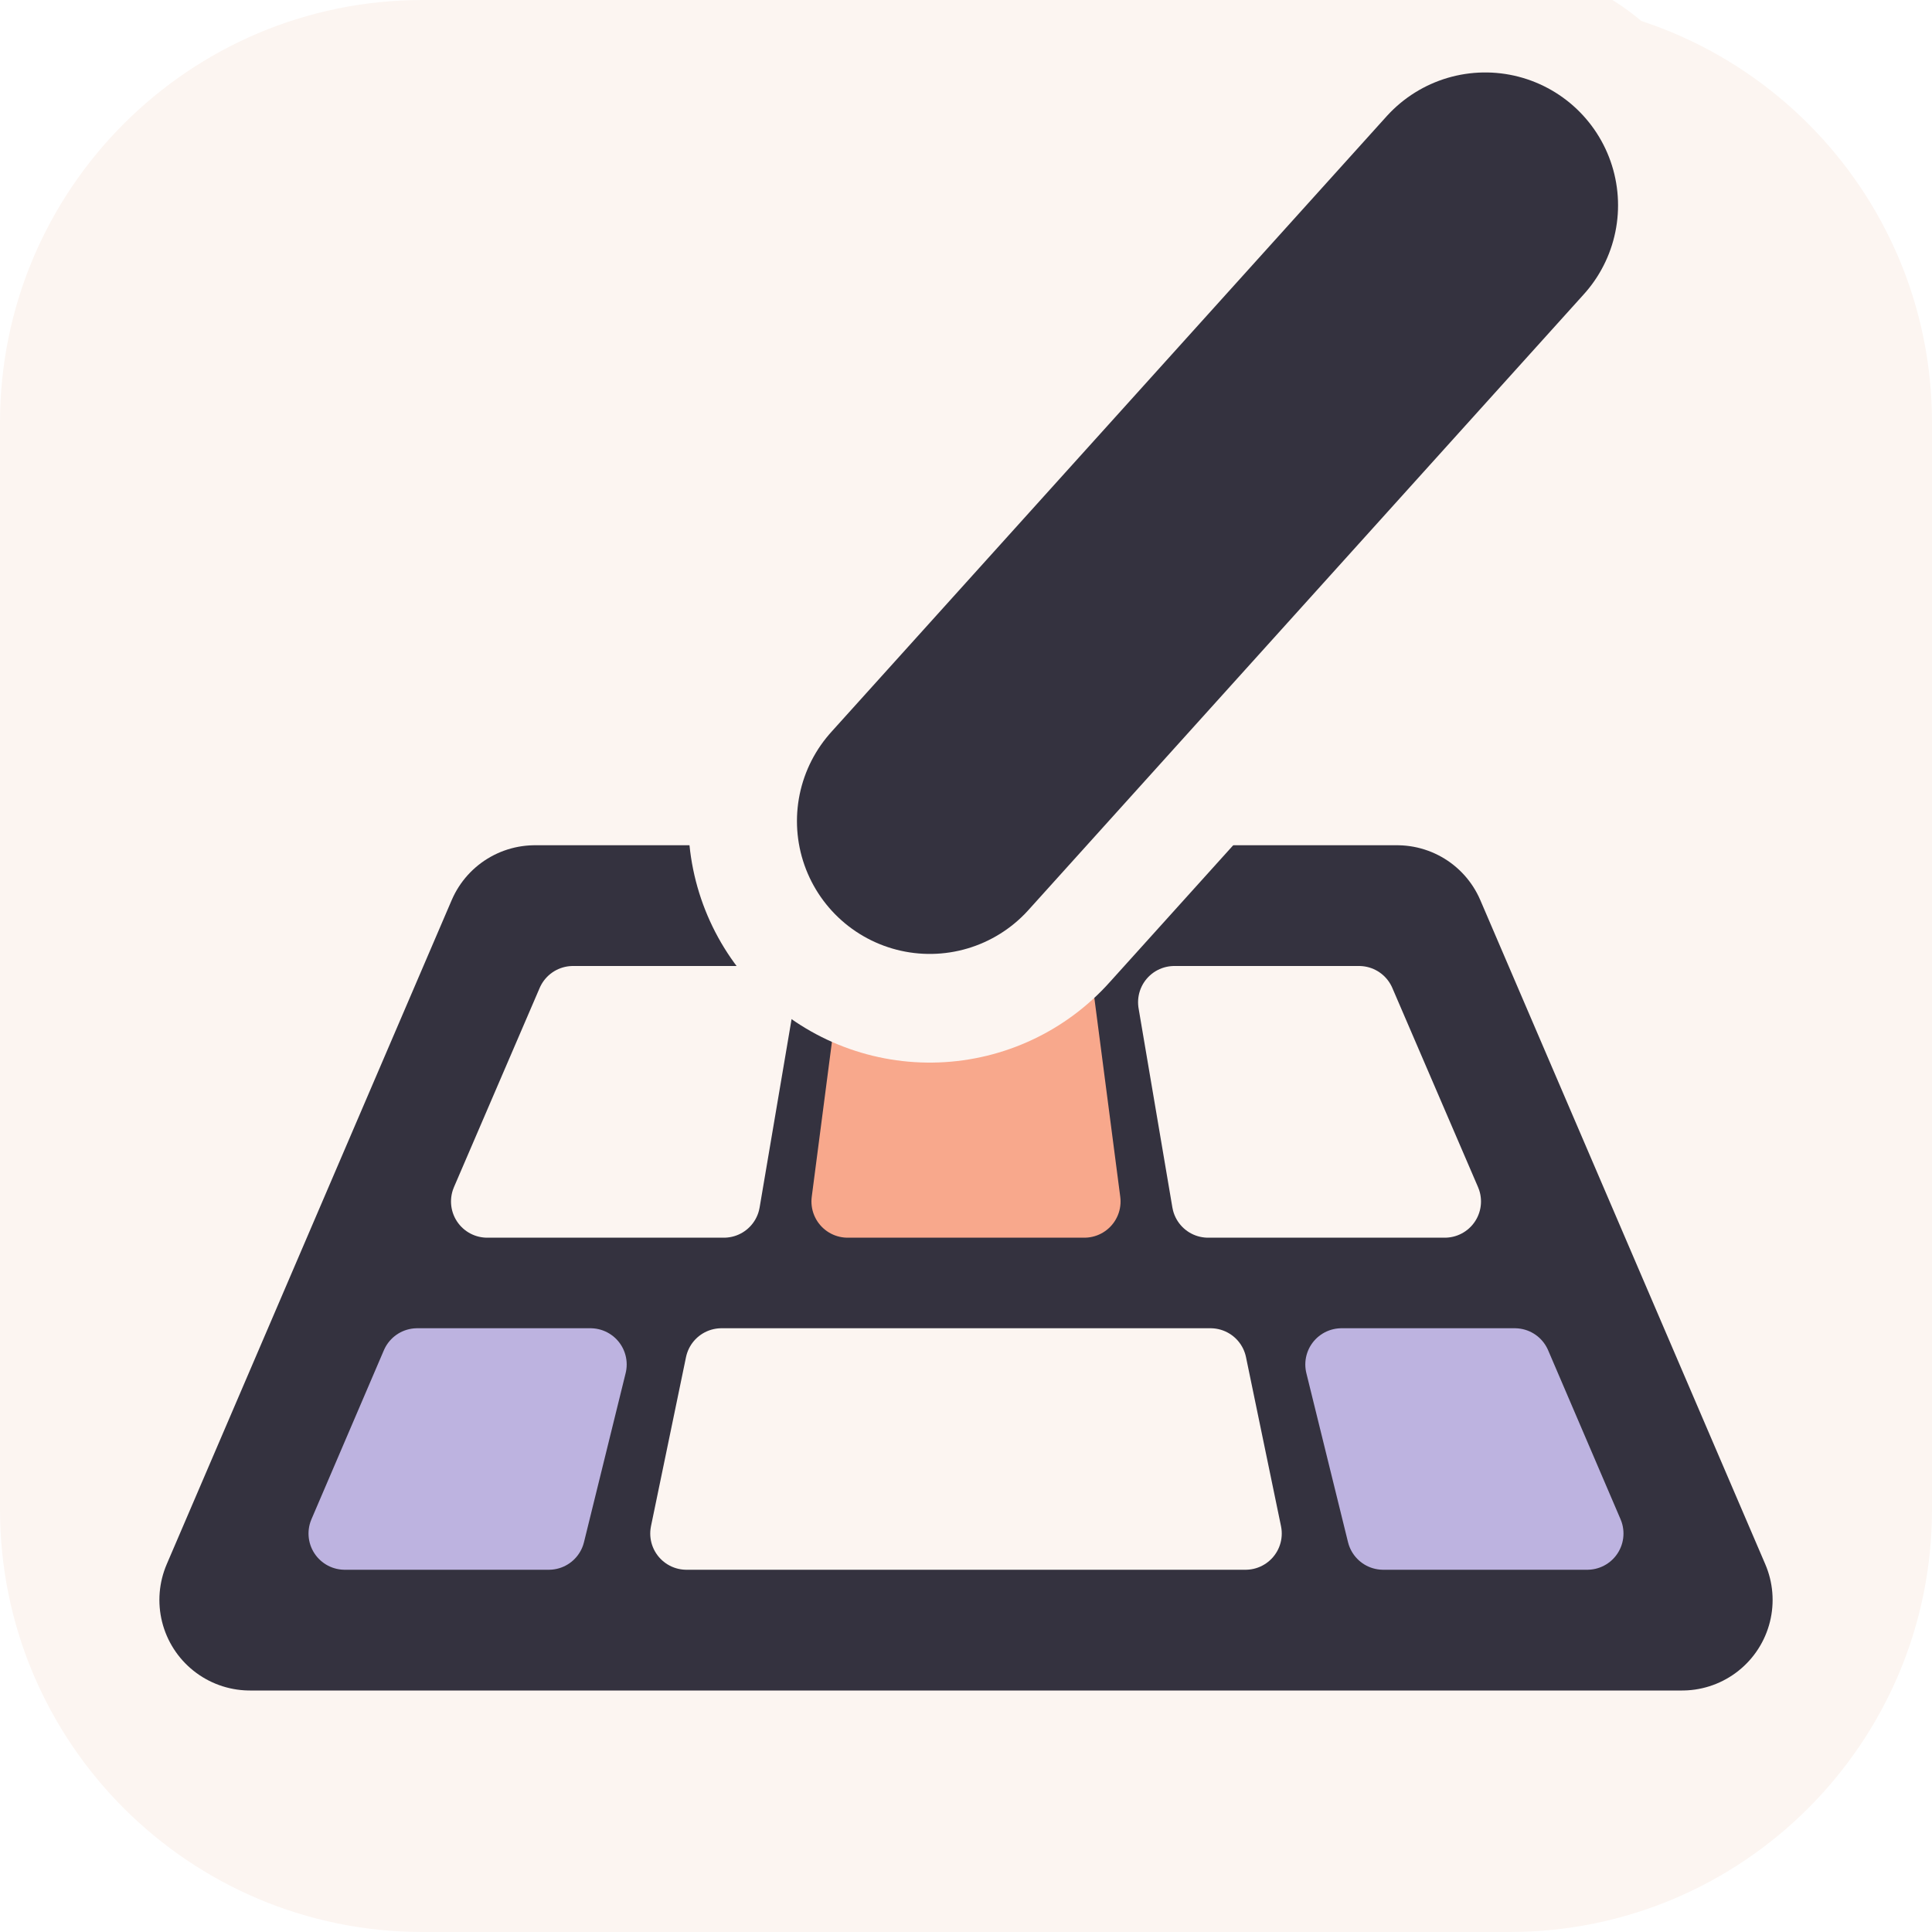
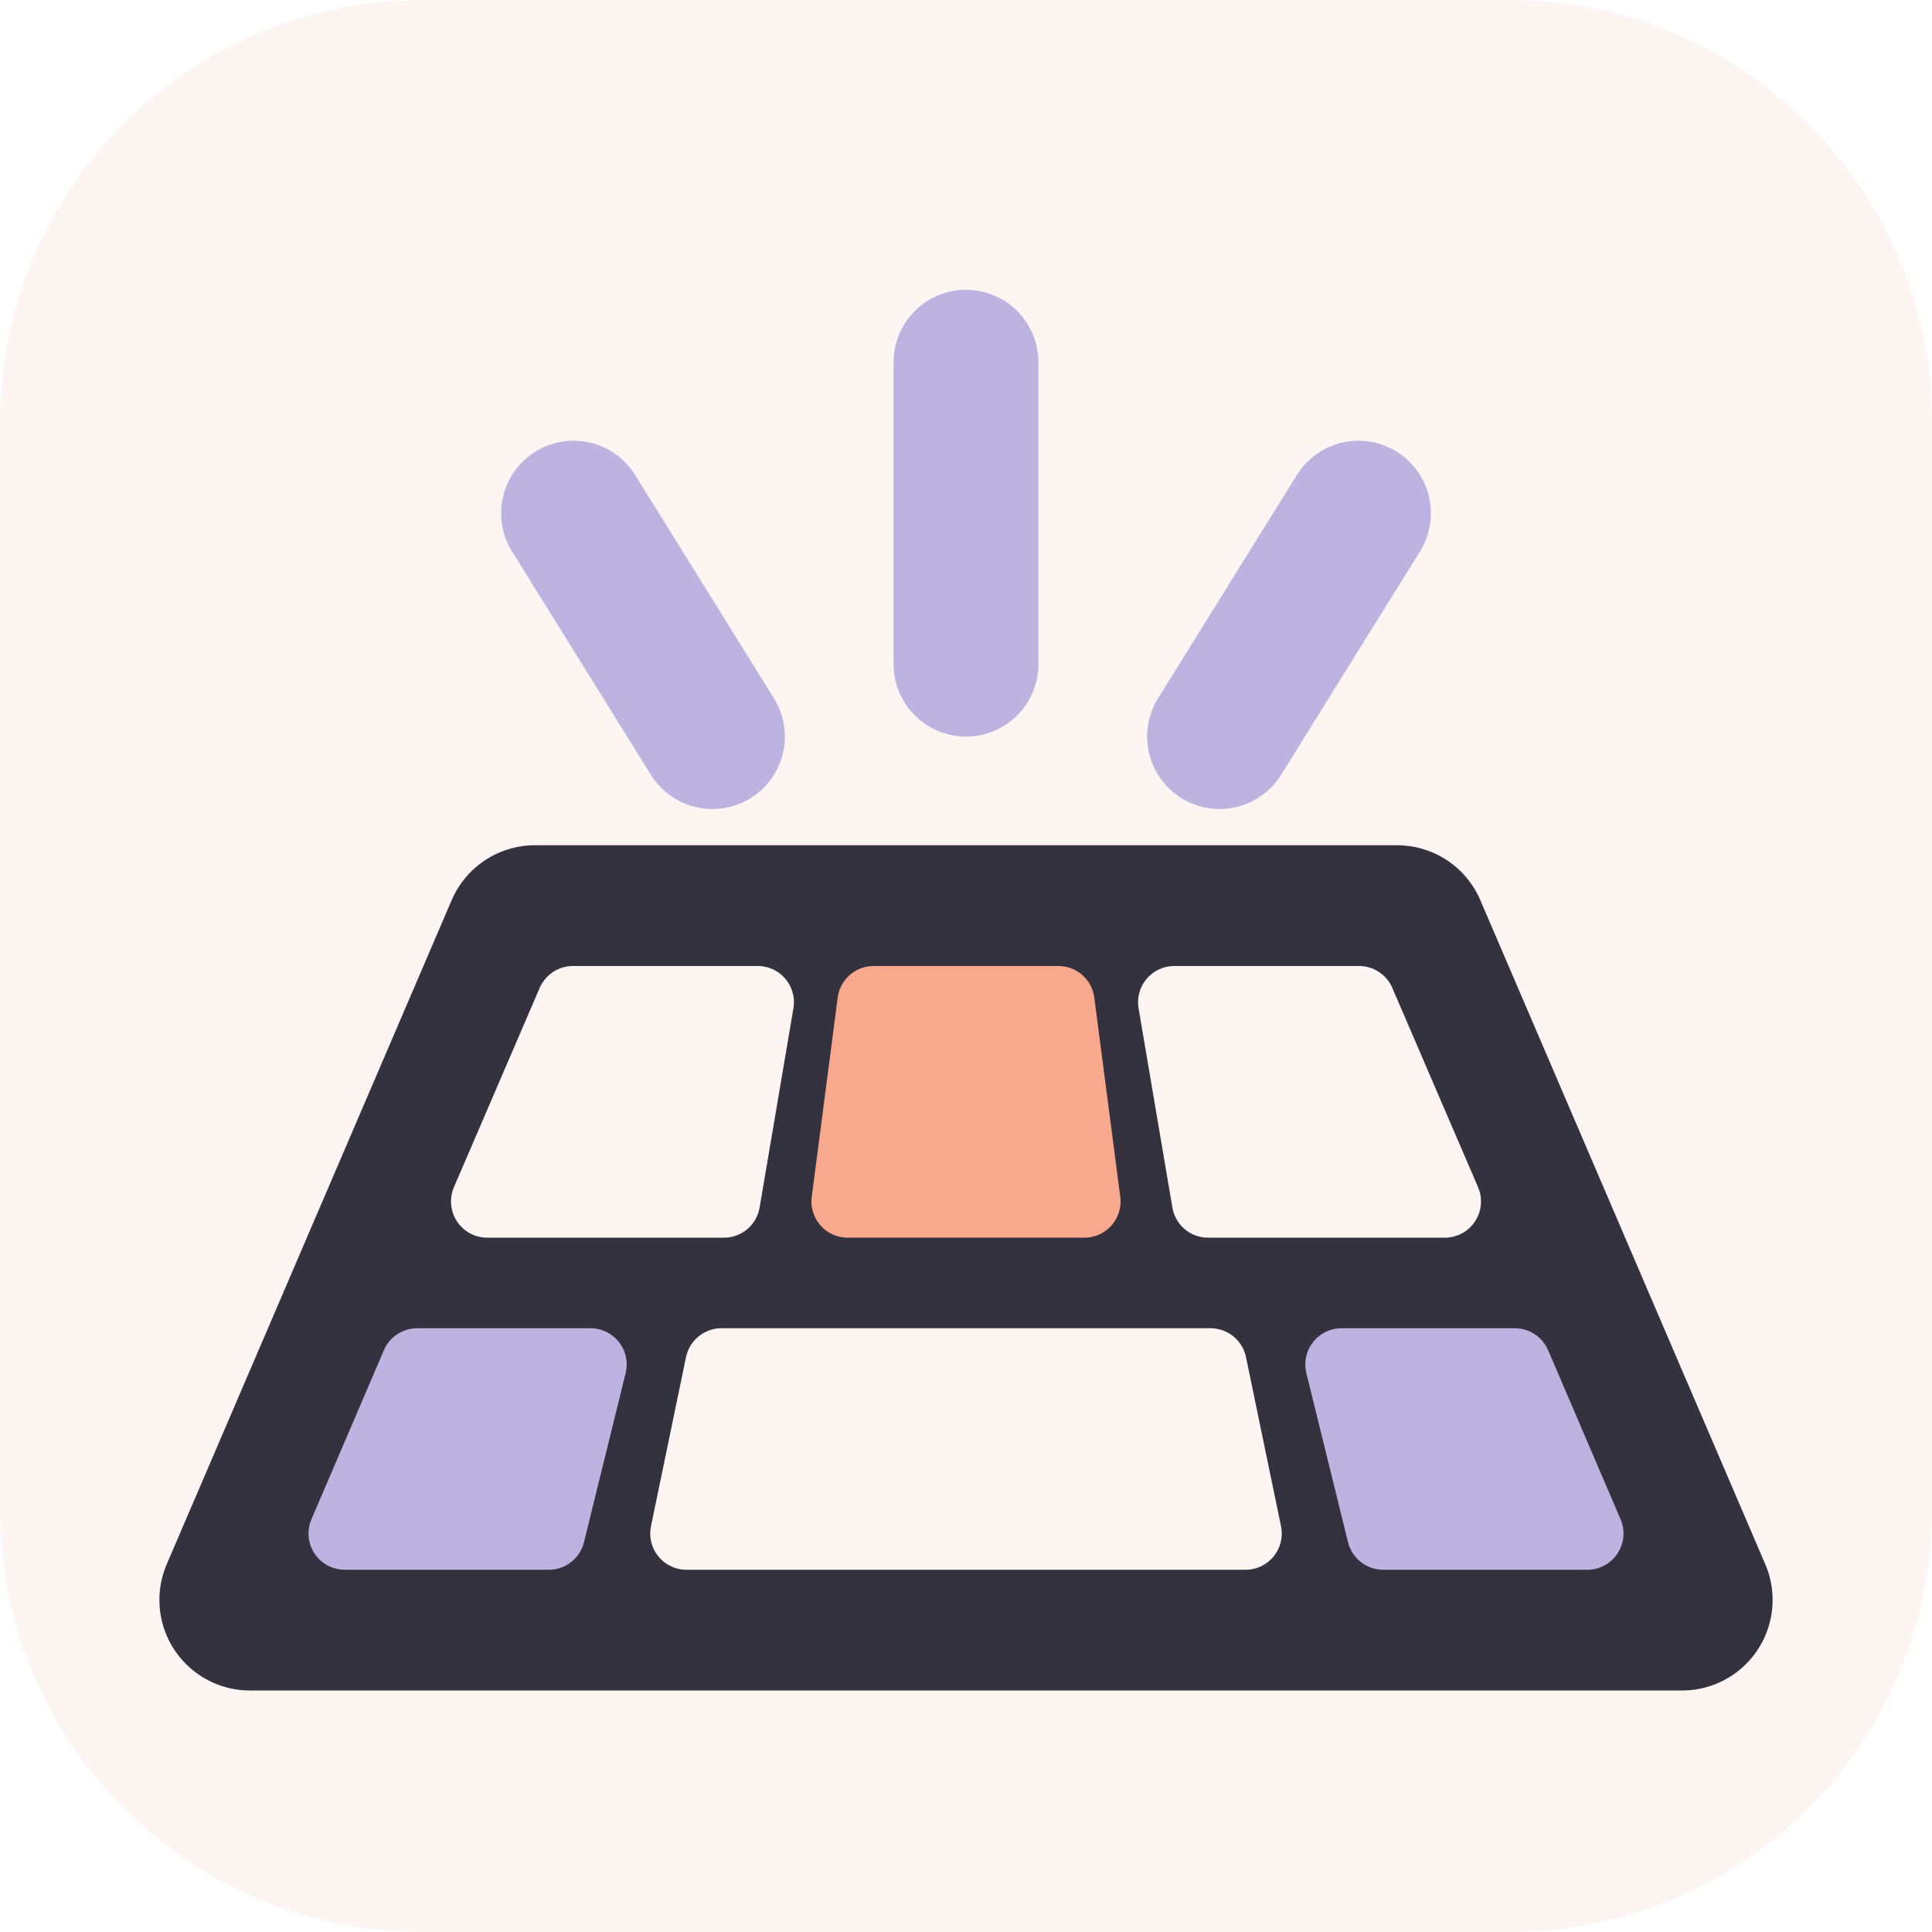
<svg xmlns="http://www.w3.org/2000/svg" width="32" height="32" viewBox="0 0 32 32">
  <rect width="32" height="32" rx="7" fill="#FCF5F1" />
  <path d="M8.86 15.5 L23.14 15.5 L27.86 26.5 L4.14 26.5Z" fill="#34323F" stroke="#34323F" stroke-width="3" stroke-linejoin="round" />
  <path d="M9.49 16.6 L12.55 16.6 L11.99 19.9 L8.07 19.9Z" fill="#FCF5F1" stroke="#FCF5F1" stroke-width="1.2" stroke-linejoin="round" />
  <path d="M14.47 16.6 L17.53 16.6 L17.96 19.9 L14.04 19.9Z" fill="#F8A88C" stroke="#F8A88C" stroke-width="1.2" stroke-linejoin="round" />
  <path d="M19.45 16.6 L22.51 16.6 L23.93 19.9 L20.01 19.9Z" fill="#FCF5F1" stroke="#FCF5F1" stroke-width="1.2" stroke-linejoin="round" />
  <path d="M6.91 22.6 L9.78 22.6 L9.09 25.4 L5.71 25.4Z" fill="#BDB3E0" stroke="#BDB3E0" stroke-width="1.2" stroke-linejoin="round" />
  <path d="M11.95 22.6 L20.05 22.6 L20.63 25.4 L11.37 25.4Z" fill="#FCF5F1" stroke="#FCF5F1" stroke-width="1.2" stroke-linejoin="round" />
  <path d="M22.22 22.6 L25.09 22.6 L26.29 25.4 L22.91 25.4Z" fill="#BDB3E0" stroke="#BDB3E0" stroke-width="1.2" stroke-linejoin="round" />
-   <path d="M15.4 13.6 L24.6 3.4" stroke="#FCF5F1" stroke-width="8" stroke-linecap="round" />
-   <path d="M15.4 13.6 L24.6 3.4" stroke="#34323F" stroke-width="4.4" stroke-linecap="round" />
+   <g stroke="#BDB3E0" stroke-width="2.4" stroke-linecap="round">
+     <path d="M16 6 L16 11" />
+     <path d="M9.5 8.5 L11.8 12.2" />
+     <path d="M22.5 8.5 L20.2 12.2" />
+   </g>
</svg>
